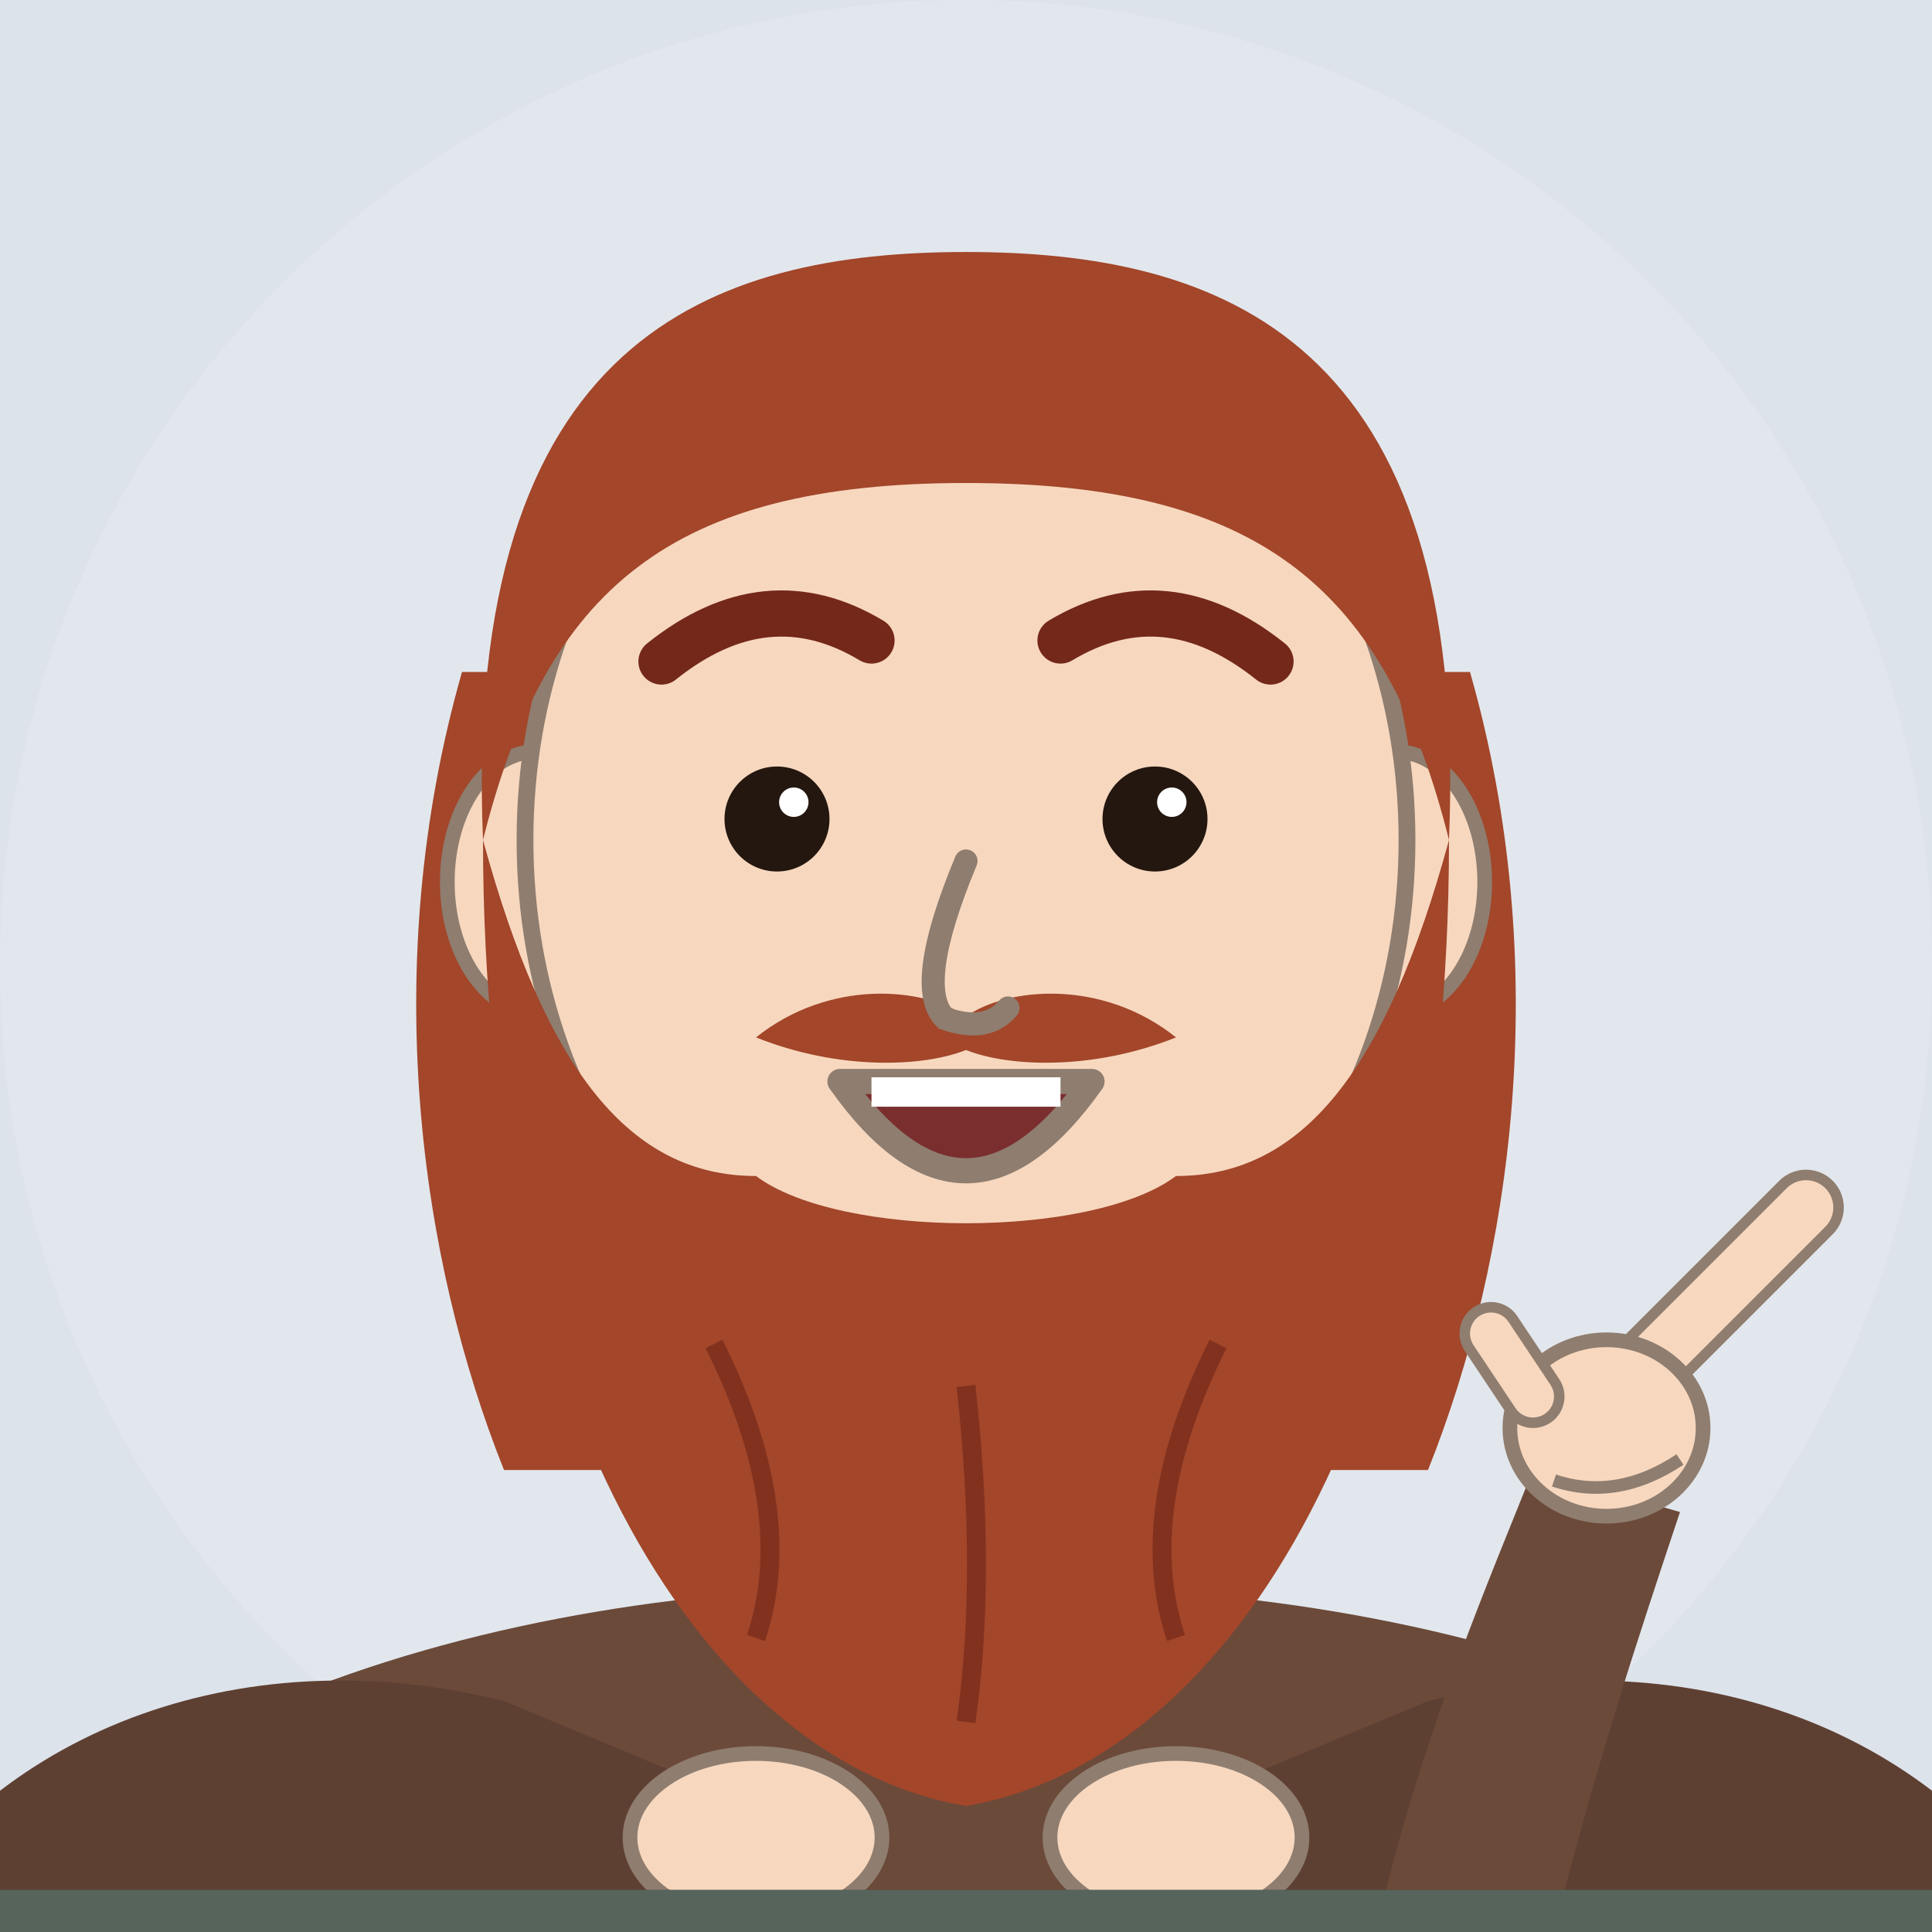
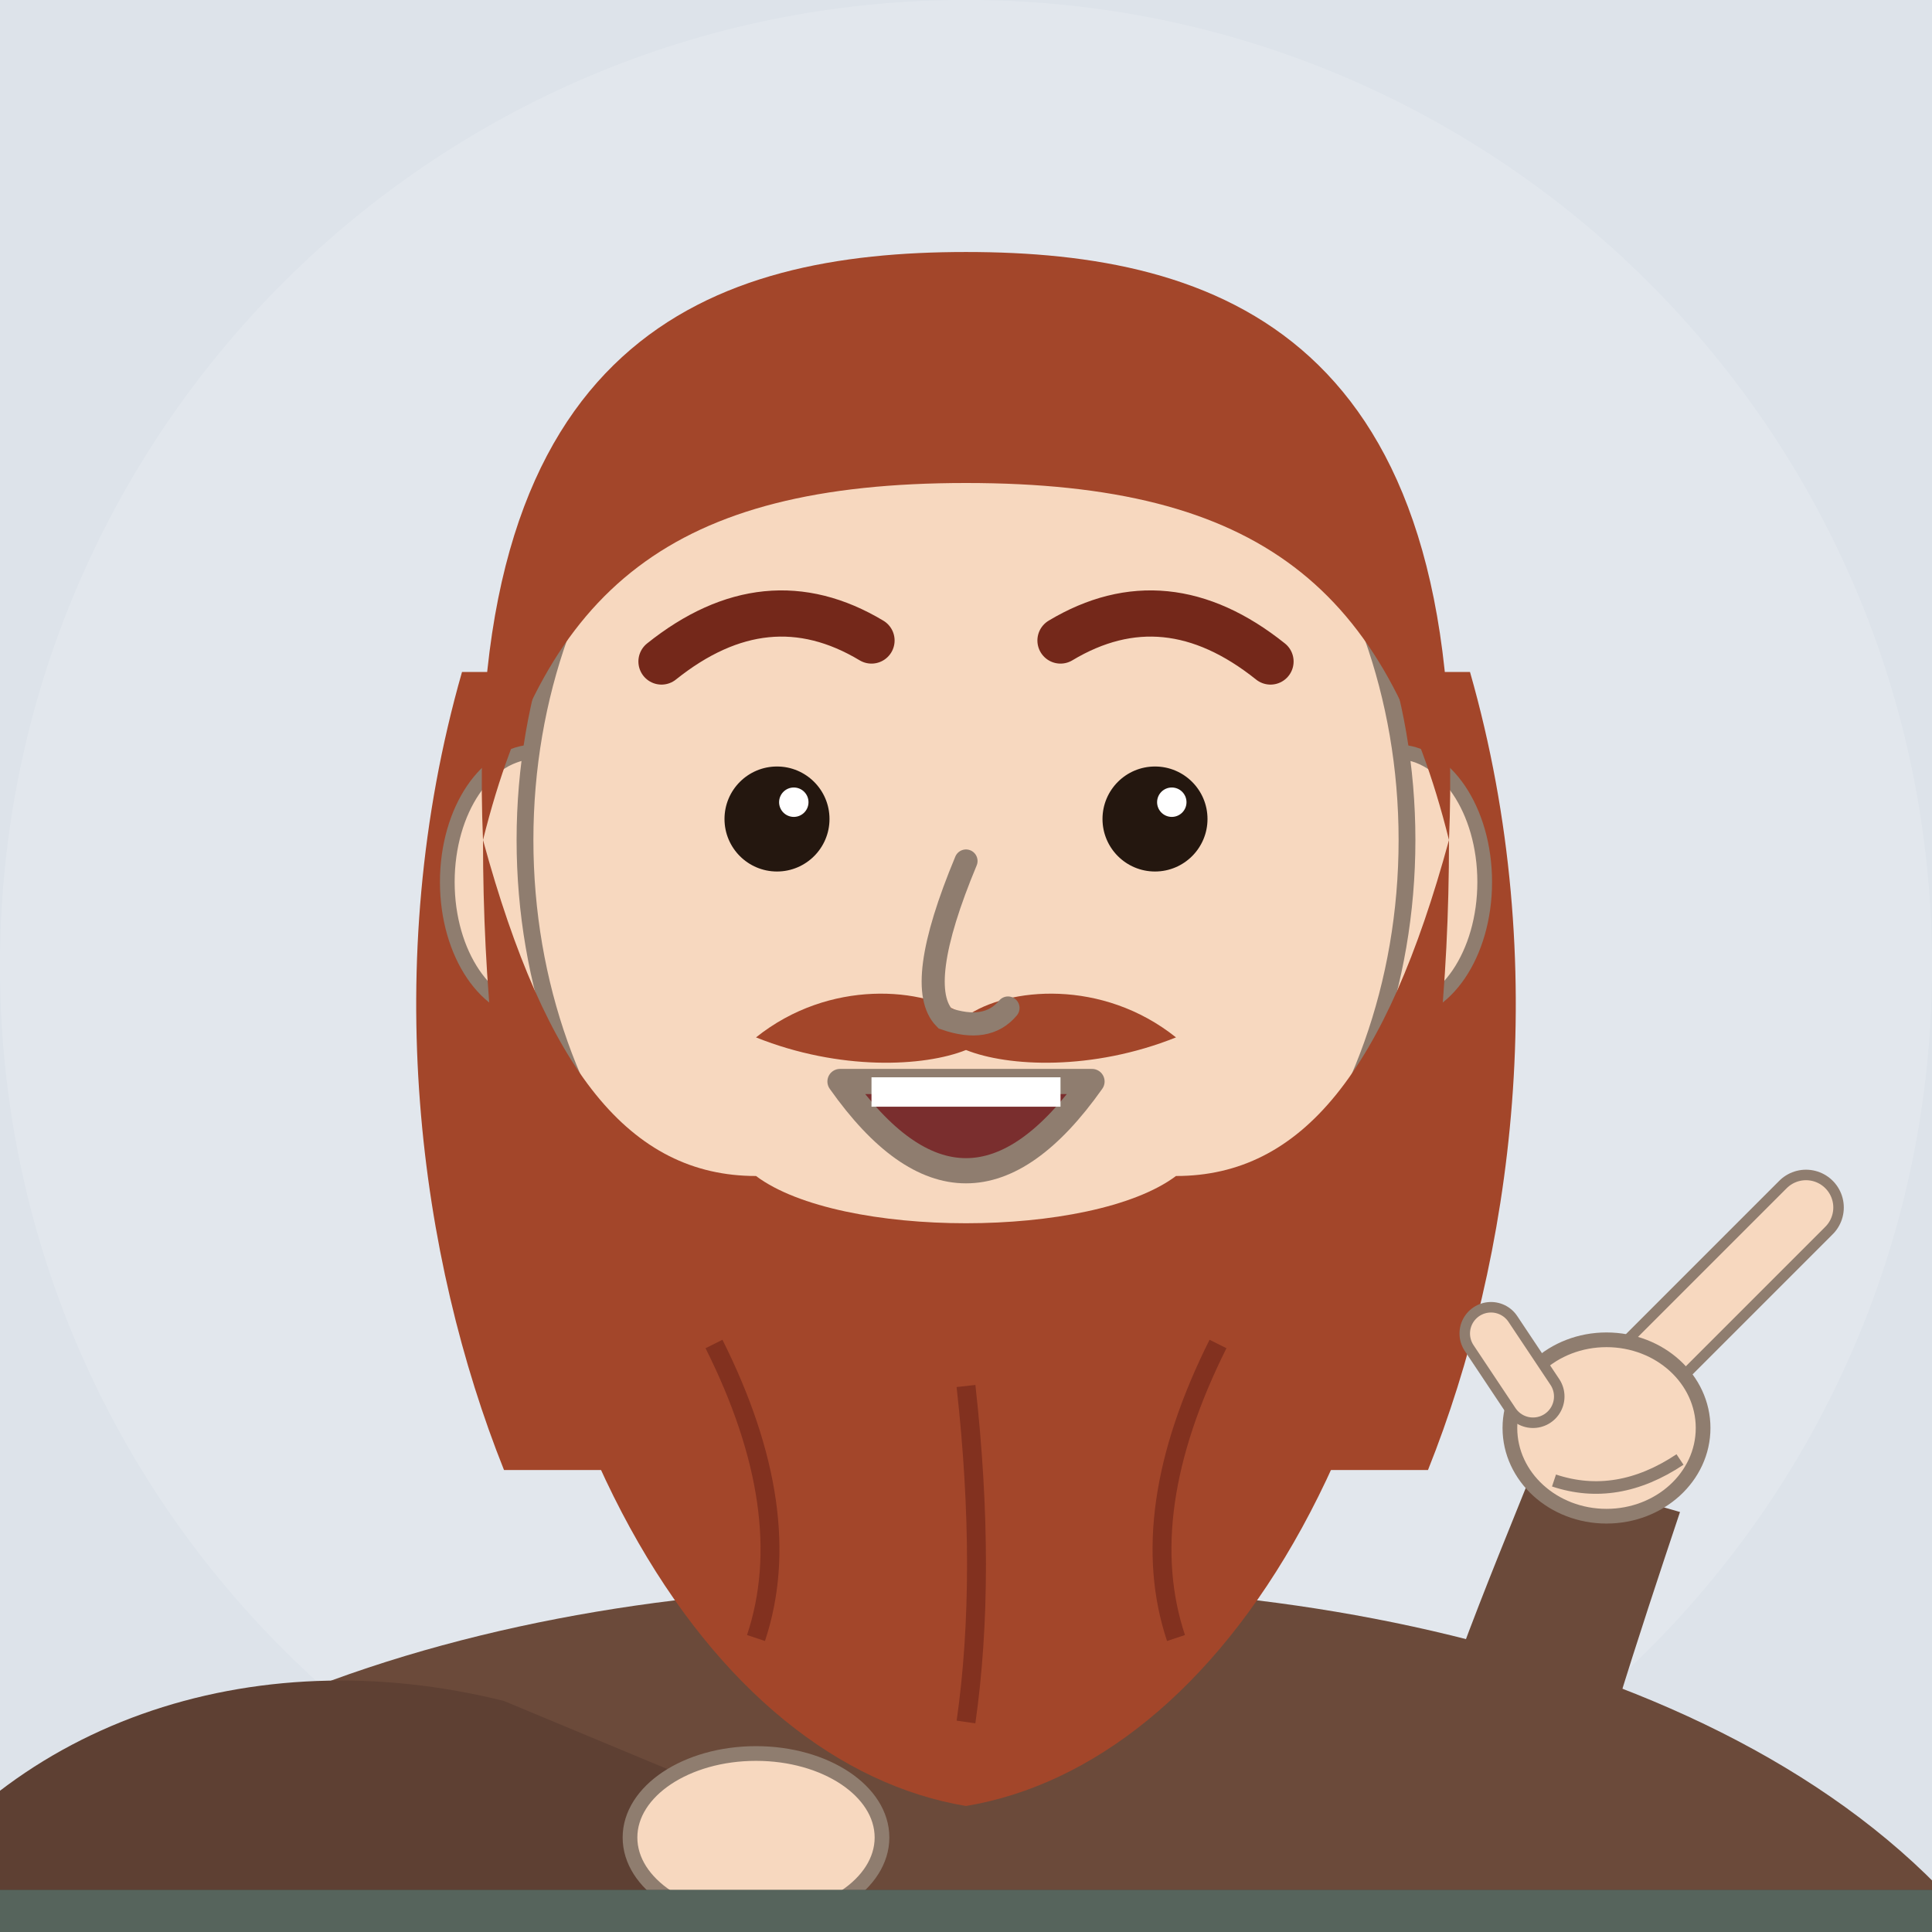
<svg xmlns="http://www.w3.org/2000/svg" viewBox="14 14 92 92" role="img" aria-label="Avatar">
  <rect width="120" height="120" rx="14" fill="#dde3ea" />
  <circle cx="60" cy="60" r="46" fill="#ffffff" opacity=".16" />
  <path d="M36,46 C32,60 34,74 38,84 L82,84 C86,74 88,60 84,46Z" fill="#a3462a" />
  <path d="M52,68 L52,92 Q60,97 68,92 L68,68Z" fill="#f7d8bf" />
  <path d="M52,74 Q60,80 68,74 L68,70 L52,70Z" fill="#8f7d6f" opacity=".18" />
  <path d="M6,120 C8,101 28,92 48,90 L72,90 C92,92 112,101 114,120Z" fill="#6b4a3a" />
  <path d="M48,90 Q60,101 72,90" fill="#f7d8bf" stroke="#553a2e" stroke-width="3" />
  <ellipse cx="39.5" cy="56" rx="4.2" ry="6.2" fill="#f7d8bf" stroke="#8f7d6f" stroke-width=".7" />
  <ellipse cx="80.5" cy="56" rx="4.2" ry="6.2" fill="#f7d8bf" stroke="#8f7d6f" stroke-width=".7" />
  <ellipse cx="60" cy="54" rx="21" ry="25" fill="#f7d8bf" stroke="#8f7d6f" stroke-width=".8" />
  <path d="M37,54 C37,82 48,98 60,100 C72,98 83,82 83,54 C80,65 76,70 70,70 C66,73 54,73 50,70 C44,70 40,65 37,54Z" fill="#a3462a" />
  <path d="M50,63.4 C53.5,60.6 58,61 60,62.4 C62,61 66.5,60.6 70,63.4 C66,65 62,64.8 60,64 C58,64.8 54,65 50,63.4Z" fill="#a3462a" />
  <path d="M48,78 q4,8 2,14 M60,80 q1,9 0,16 M72,78 q-4,8 -2,14" fill="none" stroke="#74281a" stroke-width=".9" opacity=".7" />
  <path d="M60,55 Q57.5,61 59,62.5 Q61,63.2 62,62" fill="none" stroke="#8f7d6f" stroke-width="1.1" stroke-linecap="round" />
  <path d="M54,65.5 Q60,74 66,65.5Z" fill="#7a2e2e" stroke="#8f7d6f" stroke-width="1.2" stroke-linejoin="round" />
  <path d="M55.5,66 L64.5,66" stroke="#ffffff" stroke-width="1.4" />
  <circle cx="51" cy="53" r="2.5" fill="#24170f" />
  <circle cx="69" cy="53" r="2.5" fill="#24170f" />
  <circle cx="51.8" cy="52.2" r=".7" fill="#fff" />
  <circle cx="69.8" cy="52.2" r=".7" fill="#fff" />
  <path d="M45.5,45.5 Q50.5,41.5 55.5,44.5" fill="none" stroke="#74281a" stroke-width="2.2" stroke-linecap="round" />
  <path d="M64.5,44.5 Q69.5,41.5 74.5,45.5" fill="none" stroke="#74281a" stroke-width="2.2" stroke-linecap="round" />
  <path d="M37,54 C36,30 48,26 60,26 C72,26 84,30 83,54 C80,42 74,37 60,37 C46,37 40,42 37,54Z" fill="#a3462a" />
  <path d="M8,106 C14,96 26,92 38,95 L50,100 L47,106Z" fill="#5e4033" />
-   <path d="M112,106 C106,96 94,92 82,95 L70,100 L73,106Z" fill="#5e4033" />
  <ellipse cx="50" cy="101.5" rx="6" ry="4" fill="#f7d8bf" stroke="#8f7d6f" stroke-width=".7" />
-   <ellipse cx="70" cy="101.5" rx="6" ry="4" fill="#f7d8bf" stroke="#8f7d6f" stroke-width=".7" />
  <path d="M80,104 C82,96 85,89 87,84 L94,86 C92,92 90,98 88,106Z" fill="#6b4a3a" />
  <path d="M92.5,79 L100,71.5" stroke="#8f7d6f" stroke-width="3.6" stroke-linecap="round" />
  <path d="M92.5,79 L100,71.5" stroke="#f7d8bf" stroke-width="2.6" stroke-linecap="round" />
  <ellipse cx="90.5" cy="82" rx="4.6" ry="4.2" fill="#f7d8bf" stroke="#8f7d6f" stroke-width=".7" />
  <path d="M87,80.5 L85,77.5" stroke="#8f7d6f" stroke-width="3" stroke-linecap="round" />
  <path d="M87,80.5 L85,77.5" stroke="#f7d8bf" stroke-width="2" stroke-linecap="round" />
  <path d="M88,84.5 Q91,85.5 94,83.5" fill="none" stroke="#8f7d6f" stroke-width=".6" />
  <rect x="0" y="104" width="120" height="16" fill="#3e4a44" />
  <rect x="0" y="104" width="120" height="2.5" fill="#56645c" />
</svg>
